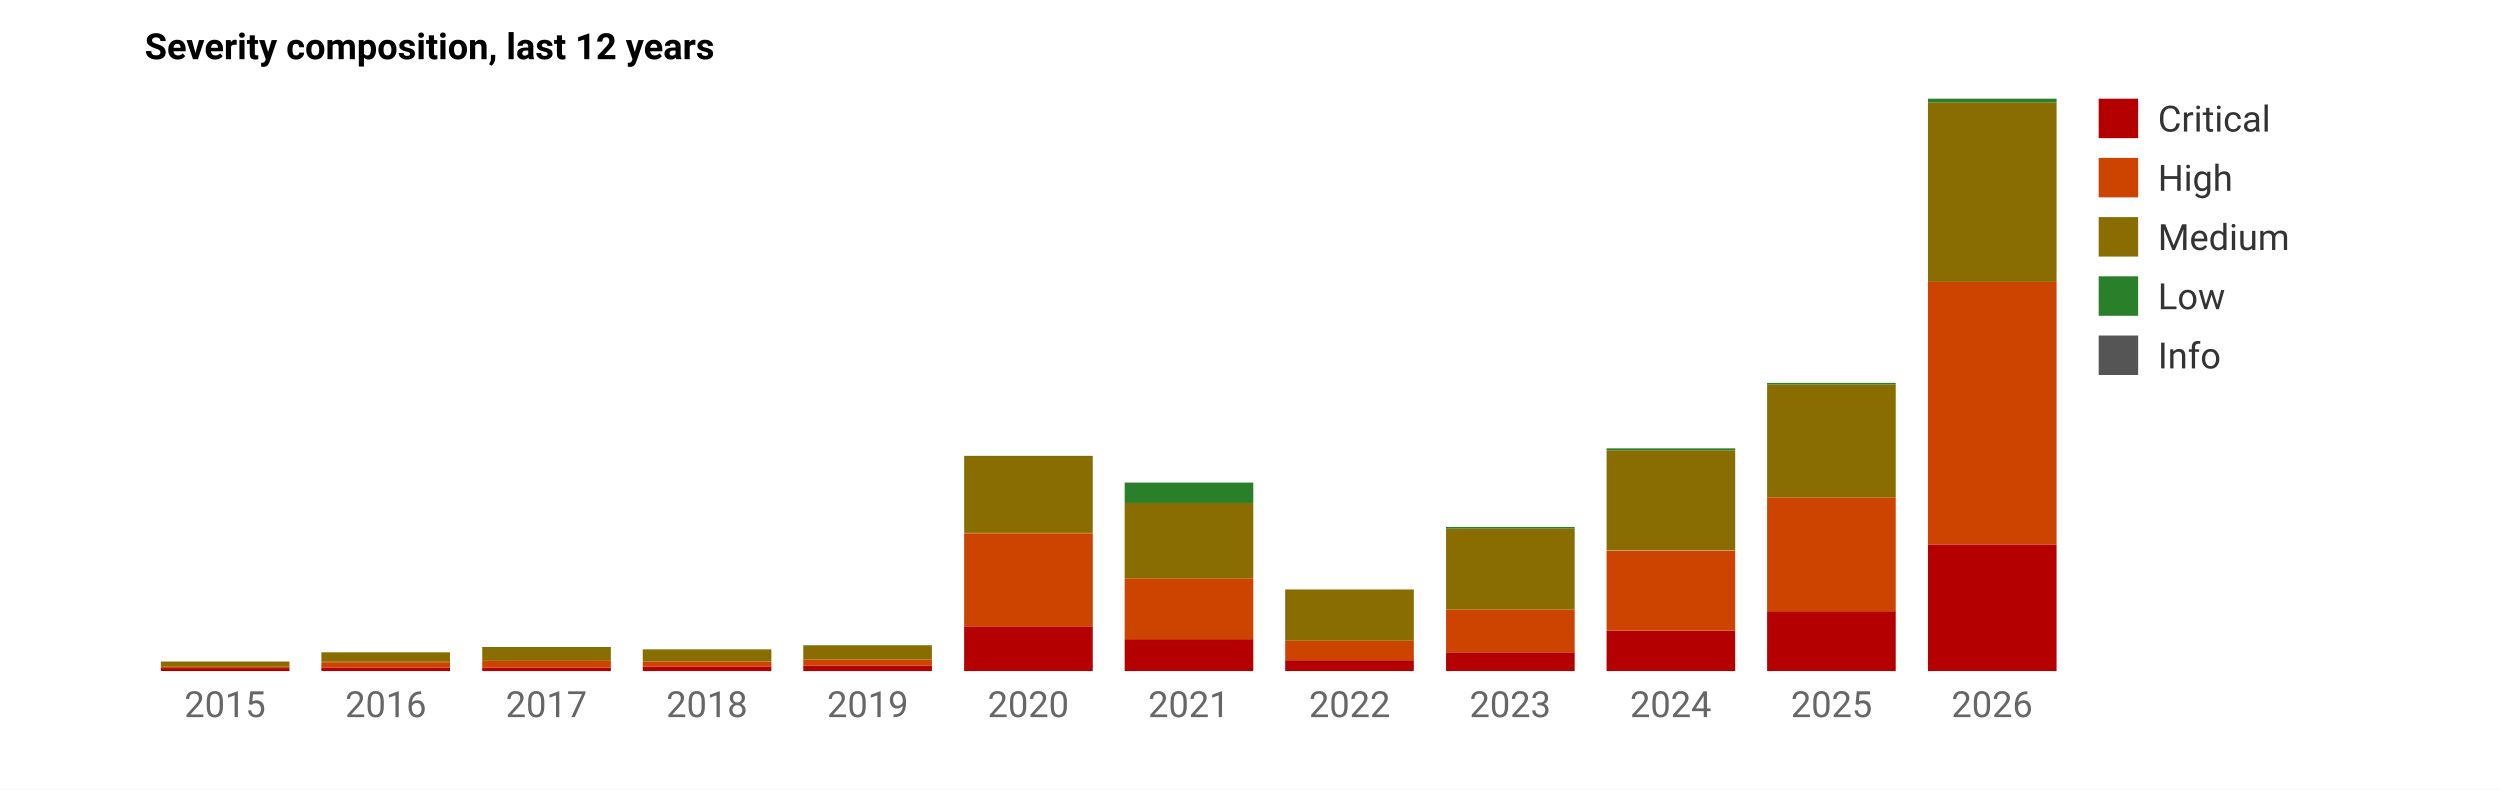
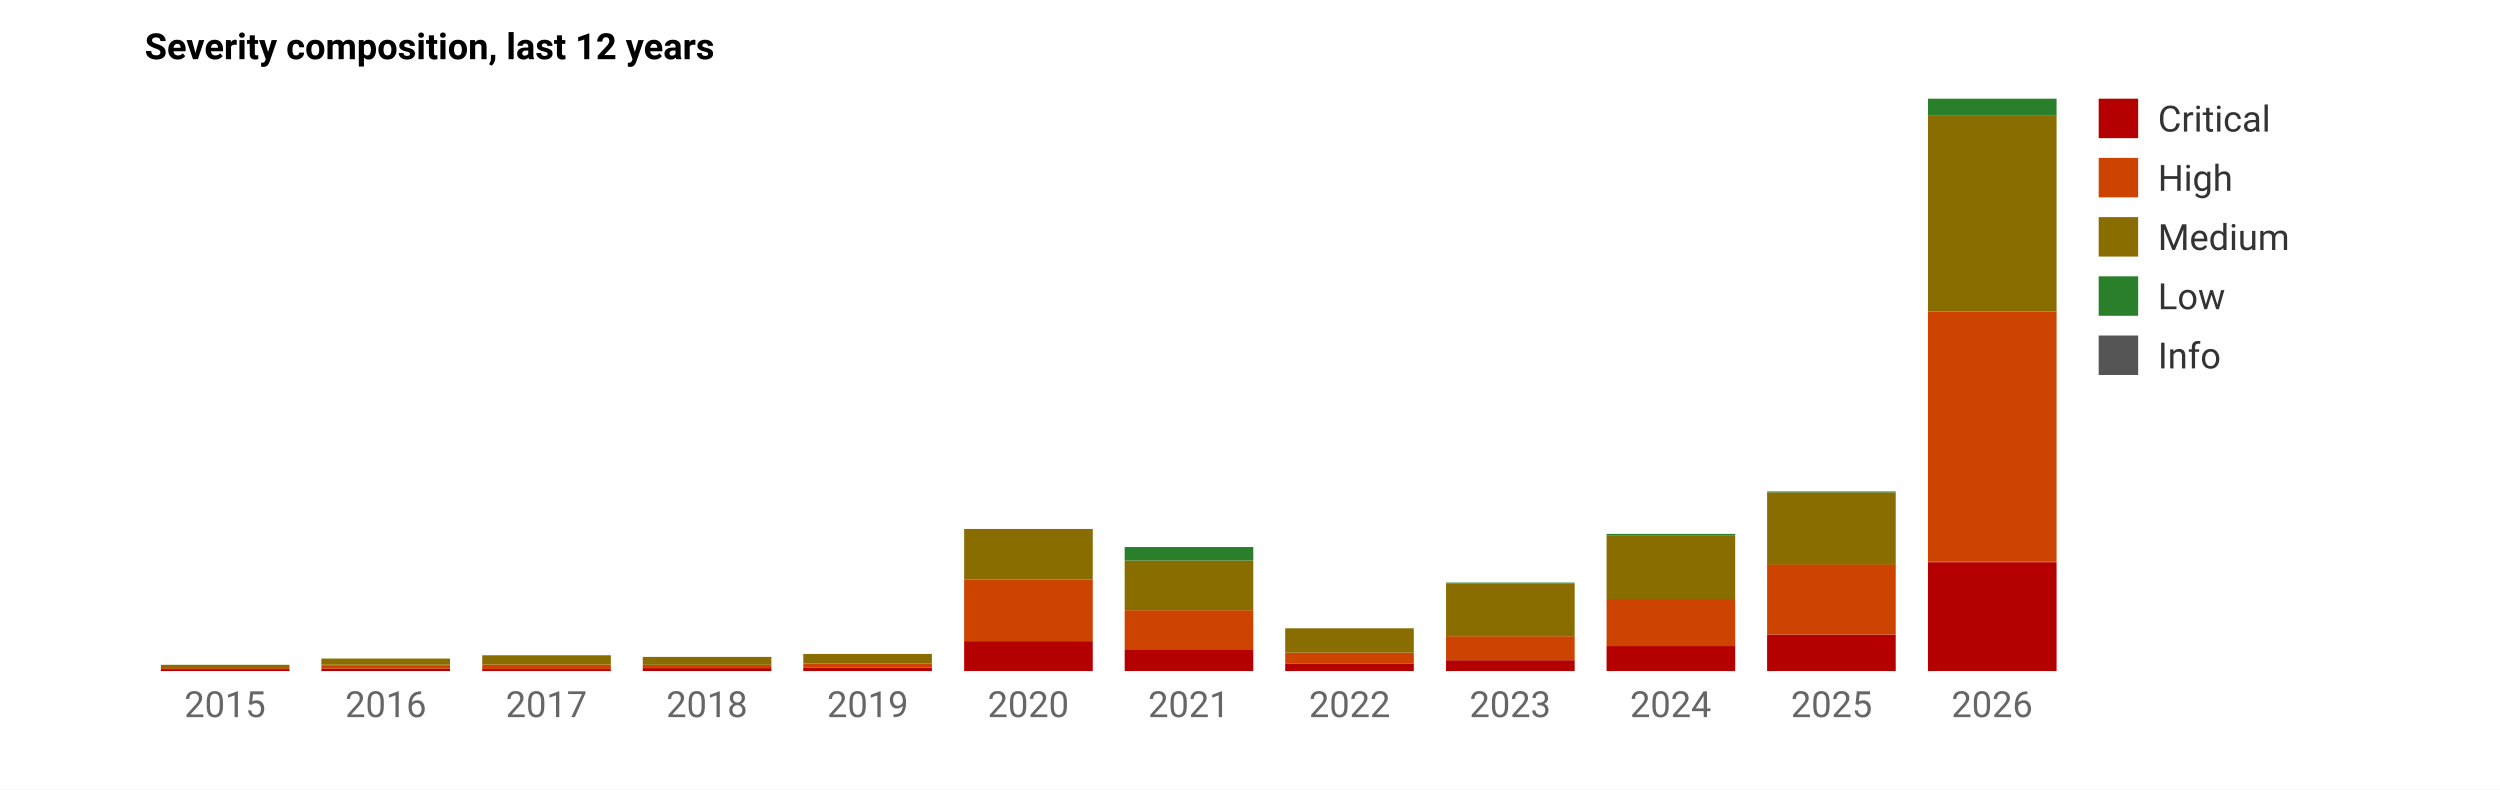
<svg xmlns="http://www.w3.org/2000/svg" viewBox="0 0 760 240" role="img" aria-label="Severity composition per year" font-family="system-ui,-apple-system,Segoe UI,Roboto,sans-serif" font-size="11">
  <rect x="0" y="0" width="100%" height="100%" fill="white" />
  <text x="44" y="18" font-weight="600">Severity composition, last 12 years</text>
-   <rect x="48.9" y="203.1" width="39.1" height="0.9" fill="#b40000" />
-   <rect x="48.9" y="202.7" width="39.1" height="0.4" fill="#cc4400" />
-   <rect x="48.9" y="201.1" width="39.1" height="1.6" fill="#8a6d00" />
+   <rect x="48.9" y="203.4" width="39.1" height="0.6" fill="#b40000" />
+   <rect x="48.9" y="203.1" width="39.1" height="0.3" fill="#cc4400" />
+   <rect x="48.9" y="202.1" width="39.1" height="1.0" fill="#8a6d00" />
  <text x="68.4" y="218" text-anchor="middle" fill="#666">2015</text>
-   <rect x="97.7" y="202.9" width="39.1" height="1.1" fill="#b40000" />
-   <rect x="97.7" y="201.3" width="39.1" height="1.6" fill="#cc4400" />
-   <rect x="97.7" y="198.3" width="39.1" height="2.9" fill="#8a6d00" />
+   <rect x="97.7" y="203.3" width="39.1" height="0.7" fill="#b40000" />
+   <rect x="97.7" y="202.2" width="39.1" height="1.1" fill="#cc4400" />
+   <rect x="97.7" y="200.2" width="39.1" height="1.9" fill="#8a6d00" />
  <text x="117.3" y="218" text-anchor="middle" fill="#666">2016</text>
-   <rect x="146.6" y="203.0" width="39.1" height="1.0" fill="#b40000" />
-   <rect x="146.6" y="200.9" width="39.1" height="2.1" fill="#cc4400" />
-   <rect x="146.6" y="196.7" width="39.1" height="4.2" fill="#8a6d00" />
-   <rect x="146.6" y="196.7" width="39.1" height="0.1" fill="#2a7f2a" />
+   <rect x="146.6" y="203.4" width="39.1" height="0.6" fill="#b40000" />
+   <rect x="146.6" y="202.0" width="39.1" height="1.4" fill="#cc4400" />
+   <rect x="146.6" y="199.2" width="39.1" height="2.8" fill="#8a6d00" />
+   <rect x="146.6" y="199.2" width="39.1" height="0.0" fill="#2a7f2a" />
  <text x="166.1" y="218" text-anchor="middle" fill="#666">2017</text>
-   <rect x="195.4" y="202.6" width="39.1" height="1.4" fill="#b40000" />
-   <rect x="195.4" y="201.1" width="39.1" height="1.5" fill="#cc4400" />
-   <rect x="195.4" y="197.4" width="39.1" height="3.7" fill="#8a6d00" />
+   <rect x="195.4" y="203.1" width="39.1" height="0.9" fill="#b40000" />
+   <rect x="195.4" y="202.1" width="39.1" height="1.0" fill="#cc4400" />
+   <rect x="195.4" y="199.7" width="39.1" height="2.4" fill="#8a6d00" />
  <text x="214.9" y="218" text-anchor="middle" fill="#666">2018</text>
-   <rect x="244.2" y="202.3" width="39.1" height="1.7" fill="#b40000" />
-   <rect x="244.2" y="200.5" width="39.1" height="1.8" fill="#cc4400" />
-   <rect x="244.2" y="196.2" width="39.1" height="4.3" fill="#8a6d00" />
-   <rect x="244.2" y="196.1" width="39.1" height="0.1" fill="#2a7f2a" />
+   <rect x="244.2" y="202.9" width="39.1" height="1.1" fill="#b40000" />
+   <rect x="244.2" y="201.7" width="39.1" height="1.2" fill="#cc4400" />
+   <rect x="244.2" y="198.8" width="39.1" height="2.9" fill="#8a6d00" />
+   <rect x="244.2" y="198.8" width="39.1" height="0.0" fill="#2a7f2a" />
  <text x="263.8" y="218" text-anchor="middle" fill="#666">2019</text>
-   <rect x="293.1" y="190.4" width="39.1" height="13.6" fill="#b40000" />
-   <rect x="293.1" y="162.1" width="39.1" height="28.3" fill="#cc4400" />
-   <rect x="293.1" y="138.6" width="39.1" height="23.4" fill="#8a6d00" />
-   <rect x="293.1" y="138.6" width="39.1" height="0.1" fill="#2a7f2a" />
+   <rect x="293.1" y="194.9" width="39.1" height="9.1" fill="#b40000" />
+   <rect x="293.1" y="176.2" width="39.1" height="18.7" fill="#cc4400" />
+   <rect x="293.1" y="160.8" width="39.1" height="15.4" fill="#8a6d00" />
+   <rect x="293.1" y="160.8" width="39.1" height="0.0" fill="#2a7f2a" />
  <text x="312.6" y="218" text-anchor="middle" fill="#666">2020</text>
-   <rect x="341.9" y="194.3" width="39.1" height="9.7" fill="#b40000" />
-   <rect x="341.9" y="175.8" width="39.1" height="18.6" fill="#cc4400" />
-   <rect x="341.9" y="152.9" width="39.1" height="22.9" fill="#8a6d00" />
-   <rect x="341.9" y="146.7" width="39.1" height="6.2" fill="#2a7f2a" />
+   <rect x="341.9" y="197.6" width="39.1" height="6.4" fill="#b40000" />
+   <rect x="341.9" y="185.5" width="39.1" height="12.1" fill="#cc4400" />
+   <rect x="341.9" y="170.4" width="39.1" height="15.1" fill="#8a6d00" />
+   <rect x="341.9" y="166.3" width="39.1" height="4.1" fill="#2a7f2a" />
  <text x="361.4" y="218" text-anchor="middle" fill="#666">2021</text>
-   <rect x="390.7" y="200.7" width="39.1" height="3.3" fill="#b40000" />
-   <rect x="390.7" y="194.8" width="39.1" height="5.9" fill="#cc4400" />
-   <rect x="390.7" y="179.2" width="39.1" height="15.6" fill="#8a6d00" />
+   <rect x="390.7" y="201.8" width="39.1" height="2.2" fill="#b40000" />
+   <rect x="390.7" y="198.4" width="39.1" height="3.4" fill="#cc4400" />
+   <rect x="390.7" y="191.0" width="39.1" height="7.4" fill="#8a6d00" />
  <text x="410.3" y="218" text-anchor="middle" fill="#666">2022</text>
-   <rect x="439.6" y="198.3" width="39.1" height="5.7" fill="#b40000" />
-   <rect x="439.6" y="185.3" width="39.1" height="13.0" fill="#cc4400" />
-   <rect x="439.6" y="160.7" width="39.1" height="24.6" fill="#8a6d00" />
-   <rect x="439.6" y="160.2" width="39.1" height="0.5" fill="#2a7f2a" />
+   <rect x="439.6" y="200.7" width="39.1" height="3.3" fill="#b40000" />
+   <rect x="439.6" y="193.4" width="39.1" height="7.3" fill="#cc4400" />
+   <rect x="439.6" y="177.4" width="39.1" height="16.0" fill="#8a6d00" />
+   <rect x="439.6" y="177.1" width="39.1" height="0.3" fill="#2a7f2a" />
  <text x="459.1" y="218" text-anchor="middle" fill="#666">2023</text>
-   <rect x="488.4" y="191.7" width="39.1" height="12.3" fill="#b40000" />
-   <rect x="488.4" y="167.4" width="39.1" height="24.3" fill="#cc4400" />
-   <rect x="488.4" y="136.9" width="39.1" height="30.4" fill="#8a6d00" />
-   <rect x="488.4" y="136.3" width="39.1" height="0.6" fill="#2a7f2a" />
+   <rect x="488.4" y="196.4" width="39.1" height="7.6" fill="#b40000" />
+   <rect x="488.4" y="182.1" width="39.1" height="14.3" fill="#cc4400" />
+   <rect x="488.4" y="162.7" width="39.1" height="19.4" fill="#8a6d00" />
+   <rect x="488.4" y="162.3" width="39.1" height="0.4" fill="#2a7f2a" />
  <text x="507.9" y="218" text-anchor="middle" fill="#666">2024</text>
-   <rect x="537.2" y="185.8" width="39.1" height="18.2" fill="#b40000" />
-   <rect x="537.2" y="151.2" width="39.1" height="34.7" fill="#cc4400" />
-   <rect x="537.2" y="116.9" width="39.1" height="34.3" fill="#8a6d00" />
-   <rect x="537.2" y="116.4" width="39.1" height="0.5" fill="#2a7f2a" />
+   <rect x="537.2" y="192.9" width="39.1" height="11.1" fill="#b40000" />
+   <rect x="537.2" y="171.5" width="39.1" height="21.4" fill="#cc4400" />
+   <rect x="537.2" y="149.7" width="39.1" height="21.9" fill="#8a6d00" />
+   <rect x="537.2" y="149.4" width="39.1" height="0.3" fill="#2a7f2a" />
  <text x="556.8" y="218" text-anchor="middle" fill="#666">2025</text>
-   <rect x="586.1" y="165.5" width="39.1" height="38.5" fill="#b40000" />
-   <rect x="586.1" y="85.7" width="39.1" height="79.8" fill="#cc4400" />
-   <rect x="586.1" y="31.1" width="39.1" height="54.6" fill="#8a6d00" />
-   <rect x="586.1" y="30.0" width="39.1" height="1.1" fill="#2a7f2a" />
+   <rect x="586.1" y="170.9" width="39.1" height="33.1" fill="#b40000" />
+   <rect x="586.1" y="94.7" width="39.1" height="76.1" fill="#cc4400" />
+   <rect x="586.1" y="35.0" width="39.1" height="59.7" fill="#8a6d00" />
+   <rect x="586.1" y="30.0" width="39.1" height="5.0" fill="#2a7f2a" />
  <text x="605.6" y="218" text-anchor="middle" fill="#666">2026</text>
  <rect x="638" y="30" width="12" height="12" fill="#b40000" />
  <text x="656" y="40" fill="#333">Critical</text>
  <rect x="638" y="48" width="12" height="12" fill="#cc4400" />
  <text x="656" y="58" fill="#333">High</text>
  <rect x="638" y="66" width="12" height="12" fill="#8a6d00" />
  <text x="656" y="76" fill="#333">Medium</text>
  <rect x="638" y="84" width="12" height="12" fill="#2a7f2a" />
  <text x="656" y="94" fill="#333">Low</text>
  <rect x="638" y="102" width="12" height="12" fill="#555555" />
  <text x="656" y="112" fill="#333">Info</text>
</svg>
